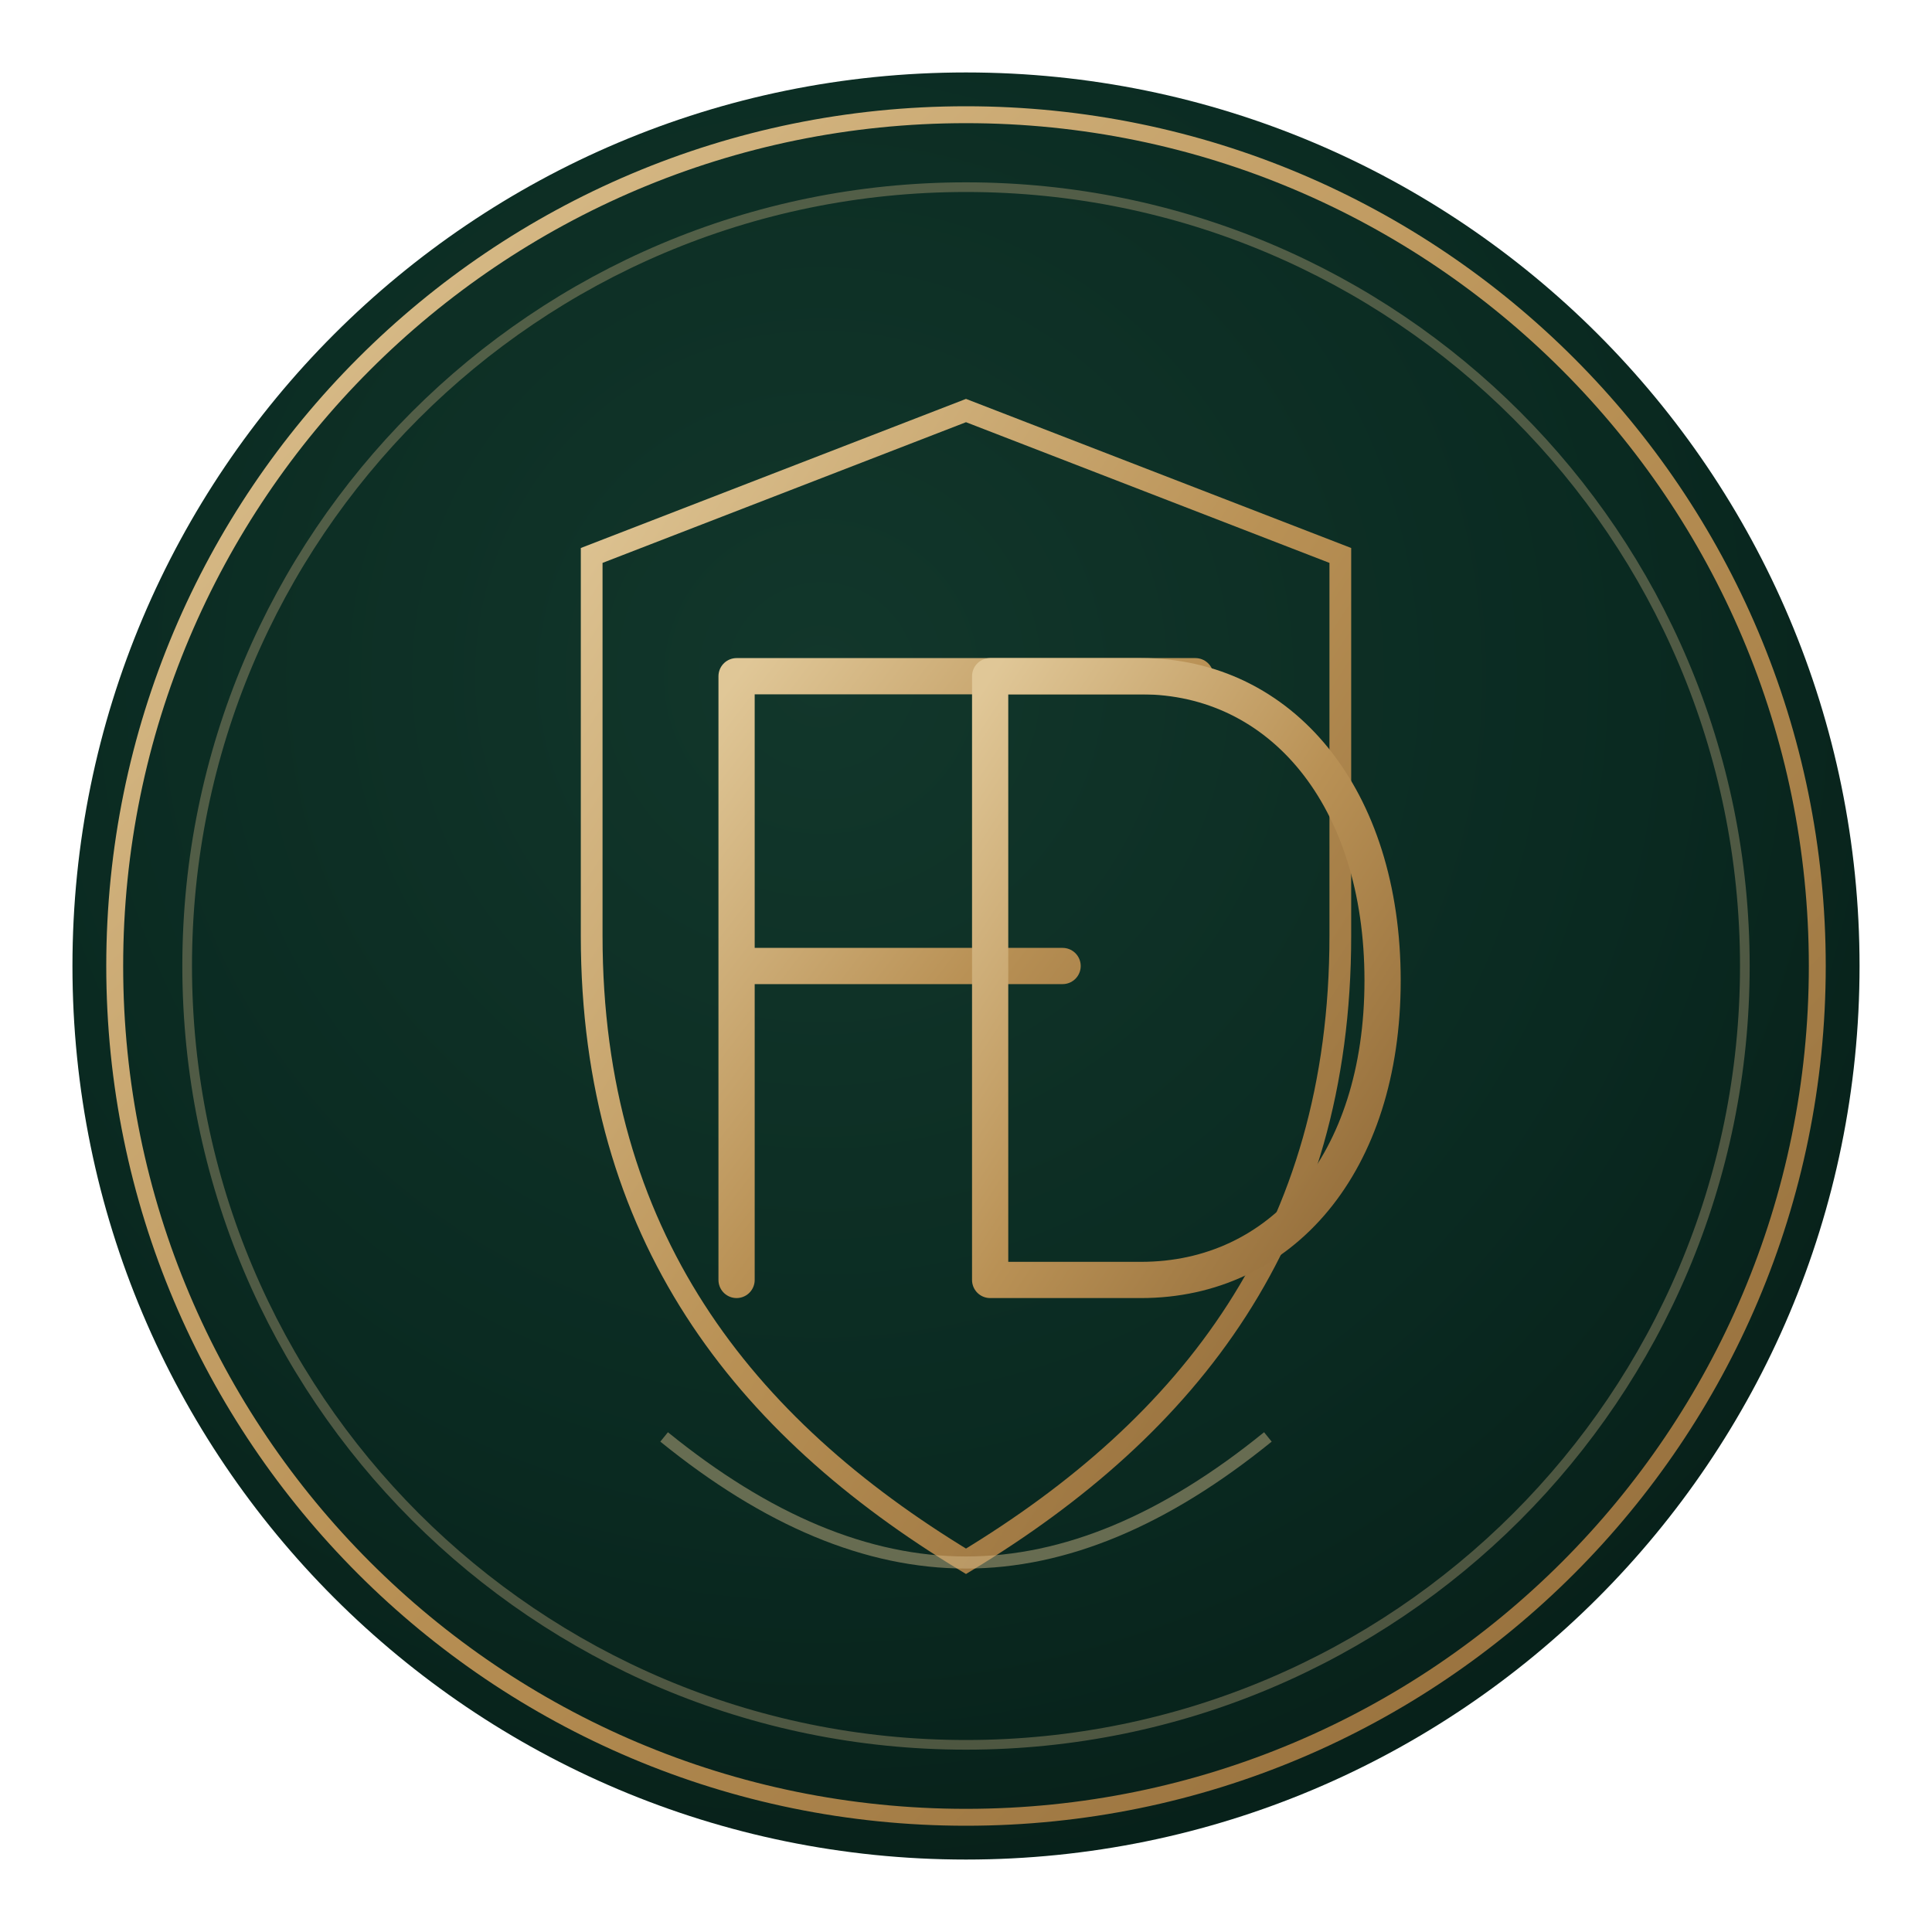
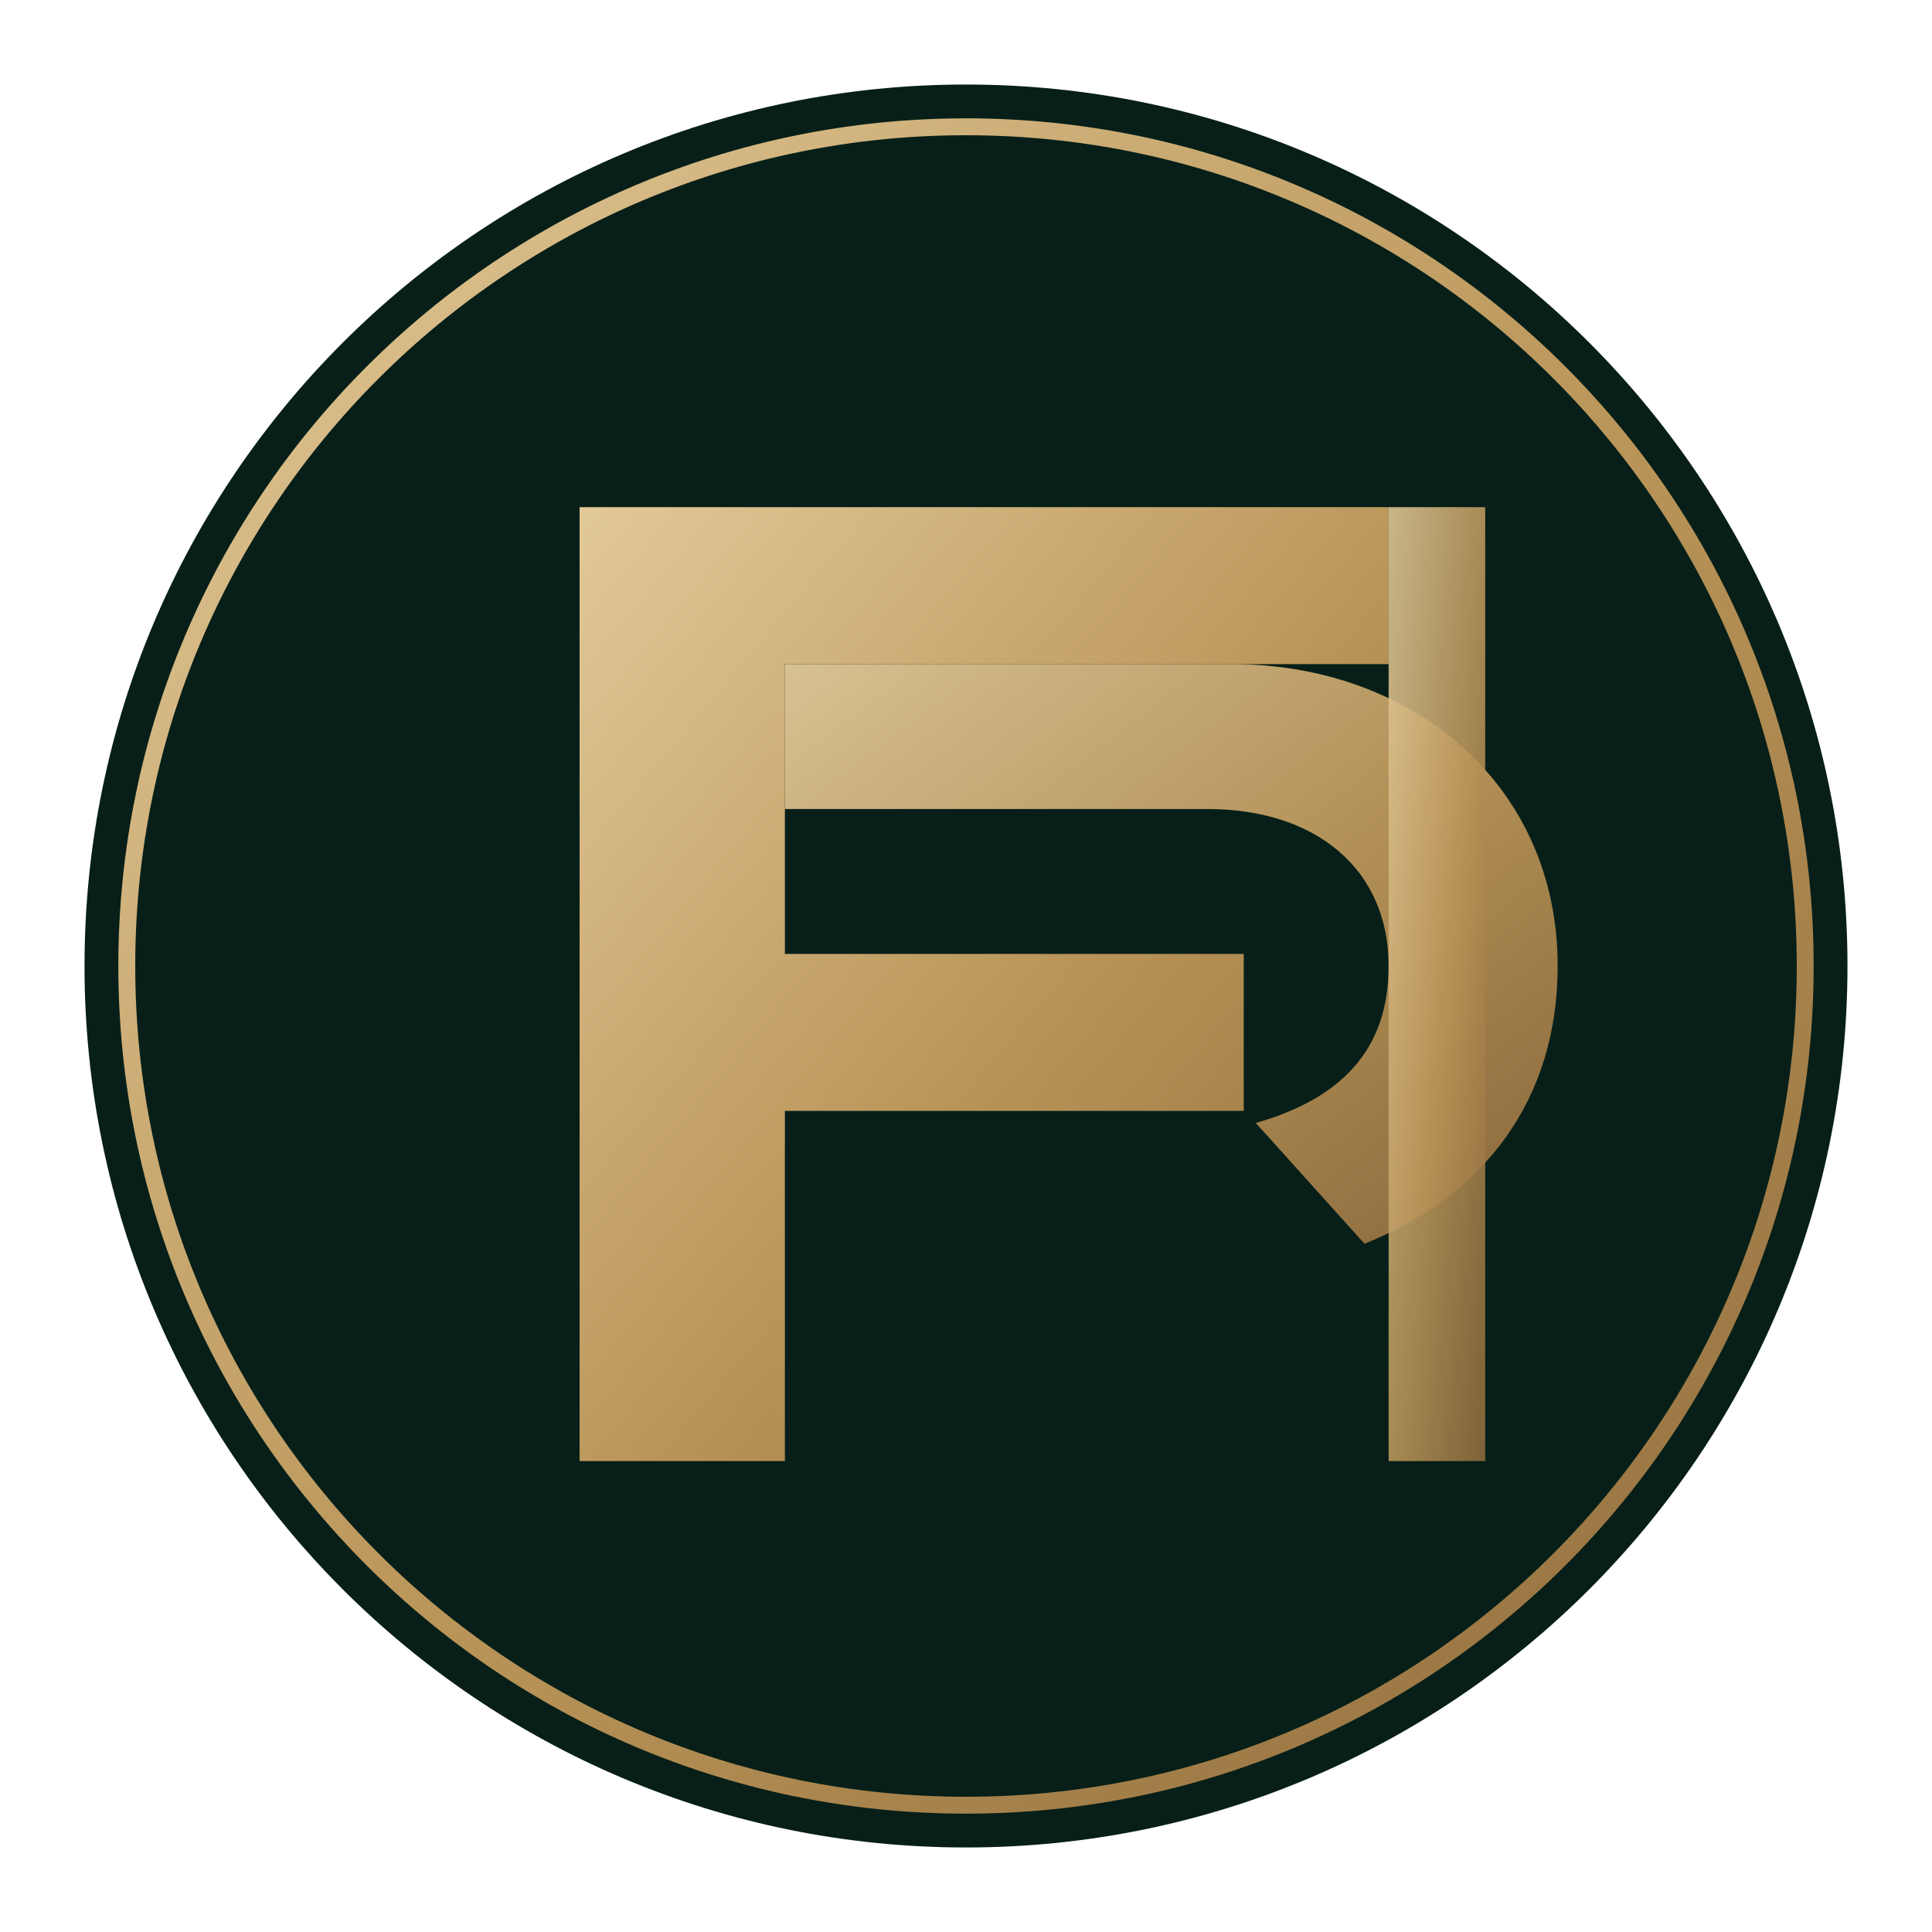
<svg xmlns="http://www.w3.org/2000/svg" viewBox="0 0 160 160" role="img" aria-labelledby="title desc">
  <defs>
-     <radialGradient id="bg" cx="42%" cy="34%" r="78%">
-       <stop offset="0" stop-color="#12372b" />
-       <stop offset=".58" stop-color="#0a2a21" />
-       <stop offset="1" stop-color="#061c16" />
-     </radialGradient>
-     <linearGradient id="gold" x1="0" y1="0" x2="1" y2="1">
-       <stop offset="0" stop-color="#e0c797" />
-       <stop offset=".5" stop-color="#b99155" />
-       <stop offset="1" stop-color="#8e6837" />
+     <linearGradient id="g" x1="0" y1="0" x2="1" y2="1">
+       <stop offset="0" stop-color="#e2c998" />
+       <stop offset=".55" stop-color="#b99458" />
+       <stop offset="1" stop-color="#8e6b3c" />
    </linearGradient>
  </defs>
-   <circle cx="80" cy="80" r="74" fill="url(#bg)" />
-   <circle cx="80" cy="80" r="70.5" fill="none" stroke="url(#gold)" stroke-width="1.4" />
-   <circle cx="80" cy="80" r="64.5" fill="none" stroke="#d6bb8b" stroke-opacity=".34" stroke-width=".8" />
-   <path d="M80 34 111 46v31.5c0 24.8-12.5 40.6-31 51.8-18.5-11.2-31-27-31-51.8V46z" fill="none" stroke="url(#gold)" stroke-width="1.8" />
-   <path d="M61 56h38M61 56v50M61 80h27" fill="none" stroke="url(#gold)" stroke-width="3" stroke-linecap="round" />
-   <path d="M82 56v50h12.5c11.6 0 20-9.6 20-24.8S106.1 56 94.5 56H82Z" fill="none" stroke="url(#gold)" stroke-width="3" stroke-linecap="round" stroke-linejoin="round" />
-   <path d="M55 119c8.5 6.9 16.8 10.4 25 10.4s16.5-3.5 25-10.4" fill="none" stroke="#d6bb8b" stroke-opacity=".46" stroke-width="1" />
+   <circle cx="80" cy="80" r="73" fill="#071f18" />
+   <circle cx="80" cy="80" r="69.5" fill="none" stroke="url(#g)" stroke-width="1.4" />
+   <path d="M48 42h67v13H65v24h38v13H65v29H48z" fill="url(#g)" />
+   <path d="M65 55h37c15 0 27 10 27 25 0 11-6 19-16 23l-9-10c7-2 11-6 11-13 0-8-6-13-15-13H65z" fill="url(#g)" opacity=".95" />
+   <path d="M115 42h8v79h-8z" fill="url(#g)" opacity=".88" />
</svg>
